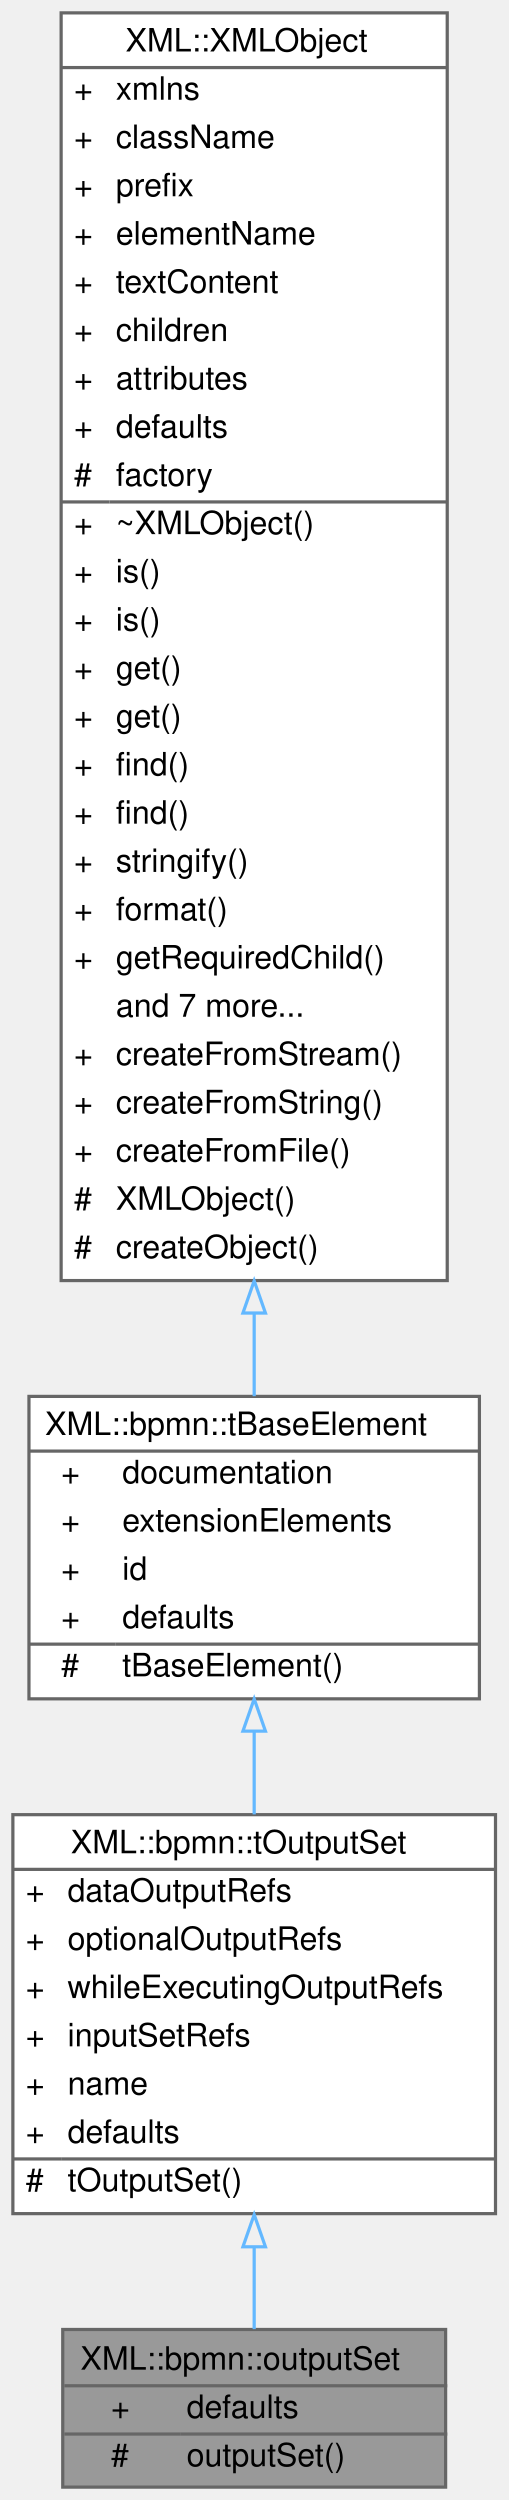
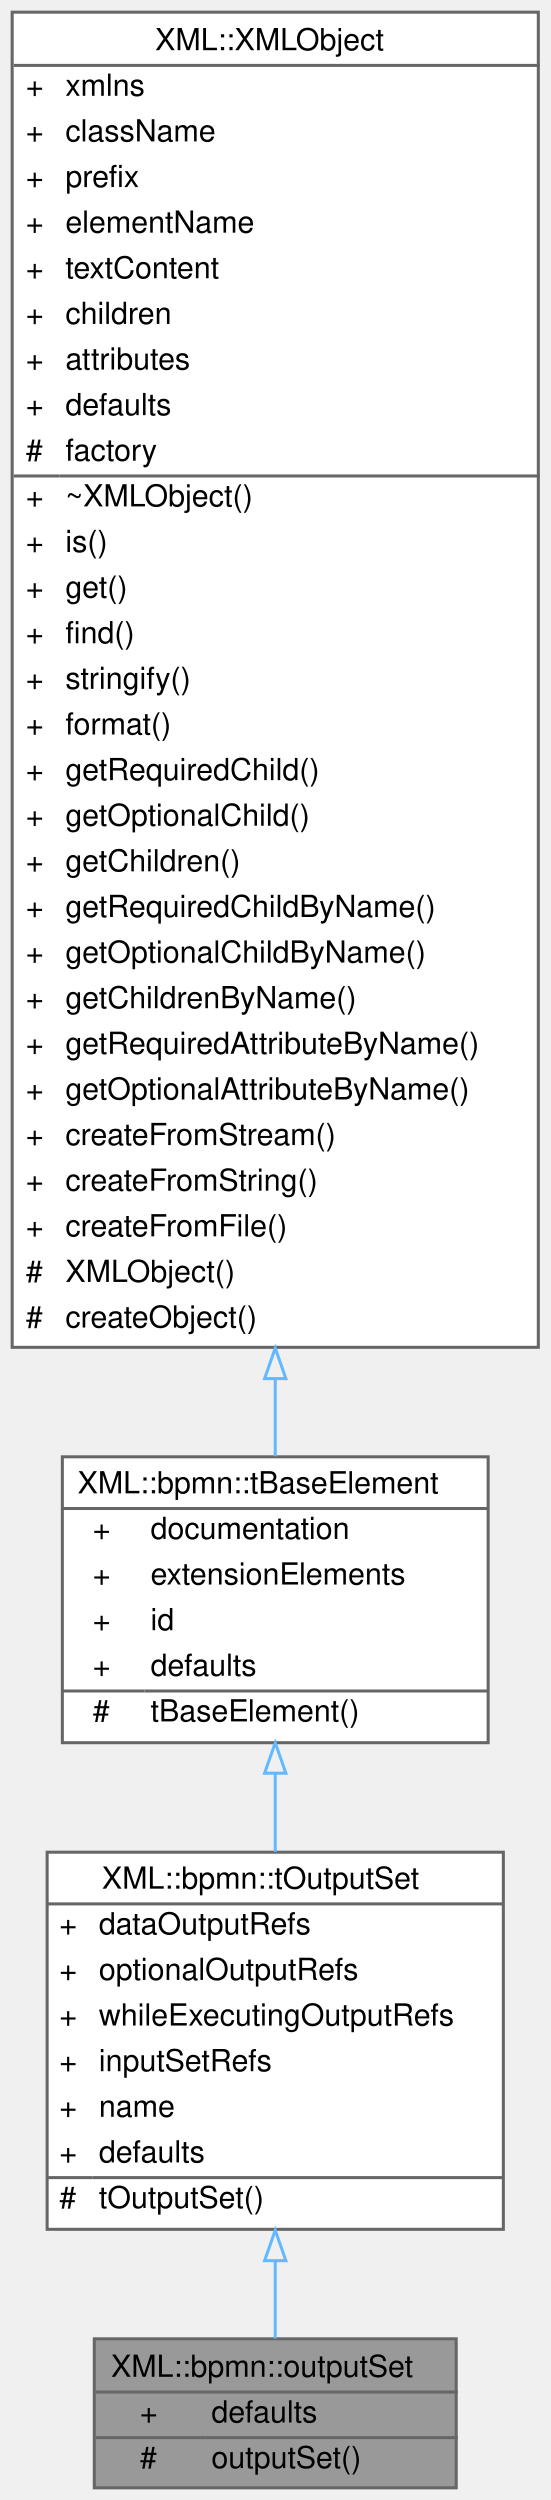
- <svg xmlns="http://www.w3.org/2000/svg" xmlns:xlink="http://www.w3.org/1999/xlink" width="158pt" height="777pt" viewBox="0.00 0.00 158.00 777.00">
-   <g id="graph0" class="graph" transform="scale(1 1) rotate(0) translate(4 773)">
+ <svg xmlns="http://www.w3.org/2000/svg" xmlns:xlink="http://www.w3.org/1999/xlink" width="181pt" height="822pt" viewBox="0.00 0.00 181.00 822.00">
+   <g id="graph0" class="graph" transform="scale(1 1) rotate(0) translate(4 818)">
    <g id="Node000001" class="node">
      <g id="a_Node000001">
        <a xlink:title=" ">
-           <polygon fill="#999999" stroke="transparent" points="134.5,-49 15.5,-49 15.5,0 134.5,0 134.5,-49" />
-           <text text-anchor="start" x="21" y="-36.5" font-family="Helvetica,sans-Serif" font-size="10.00">XML::bpmn::outputSet</text>
-           <text text-anchor="start" x="30.5" y="-21.5" font-family="Helvetica,sans-Serif" font-size="10.00">+</text>
-           <text text-anchor="start" x="54" y="-21.5" font-family="Helvetica,sans-Serif" font-size="10.00">defaults</text>
-           <text text-anchor="start" x="30.5" y="-6.5" font-family="Helvetica,sans-Serif" font-size="10.00">#</text>
-           <text text-anchor="start" x="54" y="-6.5" font-family="Helvetica,sans-Serif" font-size="10.00">outputSet()</text>
-           <polygon fill="#666666" stroke="#666666" points="16,-31.5 16,-31.5 135,-31.5 135,-31.5 16,-31.5" />
-           <polygon fill="#666666" stroke="#666666" points="16,-16.5 16,-16.5 52,-16.5 52,-16.5 16,-16.5" />
-           <polygon fill="#666666" stroke="#666666" points="52,-16.5 52,-16.5 135,-16.5 135,-16.5 52,-16.5" />
-           <polygon fill="none" stroke="#666666" points="15.5,0 15.5,-49 134.5,-49 134.5,0 15.5,0" />
+           <polygon fill="#999999" stroke="transparent" points="146,-49 27,-49 27,0 146,0 146,-49" />
+           <text text-anchor="start" x="32.5" y="-36.5" font-family="Helvetica,sans-Serif" font-size="10.00">XML::bpmn::outputSet</text>
+           <text text-anchor="start" x="42" y="-21.5" font-family="Helvetica,sans-Serif" font-size="10.00">+</text>
+           <text text-anchor="start" x="65.5" y="-21.5" font-family="Helvetica,sans-Serif" font-size="10.00">defaults</text>
+           <text text-anchor="start" x="42" y="-6.5" font-family="Helvetica,sans-Serif" font-size="10.00">#</text>
+           <text text-anchor="start" x="65.5" y="-6.5" font-family="Helvetica,sans-Serif" font-size="10.00">outputSet()</text>
+           <polygon fill="#666666" stroke="#666666" points="27.5,-31.5 27.5,-31.5 146.5,-31.5 146.5,-31.5 27.5,-31.5" />
+           <polygon fill="#666666" stroke="#666666" points="27.5,-16.5 27.5,-16.5 63.5,-16.5 63.5,-16.5 27.5,-16.5" />
+           <polygon fill="#666666" stroke="#666666" points="63.5,-16.5 63.5,-16.5 146.5,-16.5 146.5,-16.5 63.5,-16.5" />
+           <polygon fill="none" stroke="#666666" points="27,0 27,-49 146,-49 146,0 27,0" />
        </a>
      </g>
    </g>
    <g id="Node000002" class="node">
      <g id="a_Node000002">
        <a xlink:href="classXML_1_1bpmn_1_1tOutputSet.html" target="_top" xlink:title=" ">
-           <polygon fill="white" stroke="transparent" points="150,-209 0,-209 0,-85 150,-85 150,-209" />
-           <text text-anchor="start" x="18" y="-197" font-family="Helvetica,sans-Serif" font-size="10.00">XML::bpmn::tOutputSet</text>
-           <text text-anchor="start" x="4" y="-182" font-family="Helvetica,sans-Serif" font-size="10.00">+</text>
-           <text text-anchor="start" x="17" y="-182" font-family="Helvetica,sans-Serif" font-size="10.00">dataOutputRefs</text>
-           <text text-anchor="start" x="4" y="-167" font-family="Helvetica,sans-Serif" font-size="10.00">+</text>
-           <text text-anchor="start" x="17" y="-167" font-family="Helvetica,sans-Serif" font-size="10.00">optionalOutputRefs</text>
-           <text text-anchor="start" x="4" y="-152" font-family="Helvetica,sans-Serif" font-size="10.00">+</text>
-           <text text-anchor="start" x="17" y="-152" font-family="Helvetica,sans-Serif" font-size="10.00">whileExecutingOutputRefs</text>
-           <text text-anchor="start" x="4" y="-137" font-family="Helvetica,sans-Serif" font-size="10.00">+</text>
-           <text text-anchor="start" x="17" y="-137" font-family="Helvetica,sans-Serif" font-size="10.00">inputSetRefs</text>
-           <text text-anchor="start" x="4" y="-122" font-family="Helvetica,sans-Serif" font-size="10.00">+</text>
-           <text text-anchor="start" x="17" y="-122" font-family="Helvetica,sans-Serif" font-size="10.00">name</text>
-           <text text-anchor="start" x="4" y="-107" font-family="Helvetica,sans-Serif" font-size="10.00">+</text>
-           <text text-anchor="start" x="17" y="-107" font-family="Helvetica,sans-Serif" font-size="10.00">defaults</text>
-           <text text-anchor="start" x="4" y="-92" font-family="Helvetica,sans-Serif" font-size="10.00">#</text>
-           <text text-anchor="start" x="17" y="-92" font-family="Helvetica,sans-Serif" font-size="10.00">tOutputSet()</text>
-           <polygon fill="#666666" stroke="#666666" points="0,-192 0,-192 150,-192 150,-192 0,-192" />
-           <polygon fill="#666666" stroke="#666666" points="0,-102 0,-102 15,-102 15,-102 0,-102" />
-           <polygon fill="#666666" stroke="#666666" points="15,-102 15,-102 150,-102 150,-102 15,-102" />
-           <polygon fill="none" stroke="#666666" points="0,-85 0,-209 150,-209 150,-85 0,-85" />
+           <polygon fill="white" stroke="transparent" points="161.5,-209 11.5,-209 11.5,-85 161.5,-85 161.5,-209" />
+           <text text-anchor="start" x="29.5" y="-197" font-family="Helvetica,sans-Serif" font-size="10.00">XML::bpmn::tOutputSet</text>
+           <text text-anchor="start" x="15.5" y="-182" font-family="Helvetica,sans-Serif" font-size="10.00">+</text>
+           <text text-anchor="start" x="28.5" y="-182" font-family="Helvetica,sans-Serif" font-size="10.00">dataOutputRefs</text>
+           <text text-anchor="start" x="15.5" y="-167" font-family="Helvetica,sans-Serif" font-size="10.00">+</text>
+           <text text-anchor="start" x="28.5" y="-167" font-family="Helvetica,sans-Serif" font-size="10.00">optionalOutputRefs</text>
+           <text text-anchor="start" x="15.5" y="-152" font-family="Helvetica,sans-Serif" font-size="10.00">+</text>
+           <text text-anchor="start" x="28.5" y="-152" font-family="Helvetica,sans-Serif" font-size="10.00">whileExecutingOutputRefs</text>
+           <text text-anchor="start" x="15.5" y="-137" font-family="Helvetica,sans-Serif" font-size="10.00">+</text>
+           <text text-anchor="start" x="28.5" y="-137" font-family="Helvetica,sans-Serif" font-size="10.00">inputSetRefs</text>
+           <text text-anchor="start" x="15.5" y="-122" font-family="Helvetica,sans-Serif" font-size="10.00">+</text>
+           <text text-anchor="start" x="28.5" y="-122" font-family="Helvetica,sans-Serif" font-size="10.00">name</text>
+           <text text-anchor="start" x="15.5" y="-107" font-family="Helvetica,sans-Serif" font-size="10.00">+</text>
+           <text text-anchor="start" x="28.5" y="-107" font-family="Helvetica,sans-Serif" font-size="10.00">defaults</text>
+           <text text-anchor="start" x="15.5" y="-92" font-family="Helvetica,sans-Serif" font-size="10.00">#</text>
+           <text text-anchor="start" x="28.5" y="-92" font-family="Helvetica,sans-Serif" font-size="10.00">tOutputSet()</text>
+           <polygon fill="#666666" stroke="#666666" points="11.5,-192 11.5,-192 161.5,-192 161.5,-192 11.5,-192" />
+           <polygon fill="#666666" stroke="#666666" points="11.5,-102 11.5,-102 26.5,-102 26.5,-102 11.5,-102" />
+           <polygon fill="#666666" stroke="#666666" points="26.5,-102 26.5,-102 161.5,-102 161.5,-102 26.5,-102" />
+           <polygon fill="none" stroke="#666666" points="11.5,-85 11.5,-209 161.5,-209 161.5,-85 11.5,-85" />
        </a>
      </g>
    </g>
    <g id="edge1_Node000001_Node000002" class="edge">
      <g id="a_edge1_Node000001_Node000002">
        <a xlink:title=" ">
-           <path fill="none" stroke="#63b8ff" d="M75,-74.65C75,-65.48 75,-56.67 75,-49.1" />
-           <polygon fill="none" stroke="#63b8ff" points="71.5,-74.69 75,-84.69 78.5,-74.69 71.5,-74.69" />
+           <path fill="none" stroke="#63b8ff" d="M86.5,-74.65C86.5,-65.48 86.5,-56.67 86.5,-49.1" />
+           <polygon fill="none" stroke="#63b8ff" points="83,-74.69 86.5,-84.69 90,-74.69 83,-74.69" />
        </a>
      </g>
    </g>
    <g id="Node000003" class="node">
      <g id="a_Node000003">
        <a xlink:href="classXML_1_1bpmn_1_1tBaseElement.html" target="_top" xlink:title=" ">
-           <polygon fill="white" stroke="transparent" points="145,-339 5,-339 5,-245 145,-245 145,-339" />
-           <text text-anchor="start" x="10" y="-327" font-family="Helvetica,sans-Serif" font-size="10.00">XML::bpmn::tBaseElement</text>
-           <text text-anchor="start" x="15" y="-312" font-family="Helvetica,sans-Serif" font-size="10.00">+</text>
-           <text text-anchor="start" x="34" y="-312" font-family="Helvetica,sans-Serif" font-size="10.00">documentation</text>
-           <text text-anchor="start" x="15" y="-297" font-family="Helvetica,sans-Serif" font-size="10.00">+</text>
-           <text text-anchor="start" x="34" y="-297" font-family="Helvetica,sans-Serif" font-size="10.00">extensionElements</text>
-           <text text-anchor="start" x="15" y="-282" font-family="Helvetica,sans-Serif" font-size="10.00">+</text>
-           <text text-anchor="start" x="34" y="-282" font-family="Helvetica,sans-Serif" font-size="10.00">id</text>
-           <text text-anchor="start" x="15" y="-267" font-family="Helvetica,sans-Serif" font-size="10.00">+</text>
-           <text text-anchor="start" x="34" y="-267" font-family="Helvetica,sans-Serif" font-size="10.00">defaults</text>
-           <text text-anchor="start" x="15" y="-252" font-family="Helvetica,sans-Serif" font-size="10.00">#</text>
-           <text text-anchor="start" x="34" y="-252" font-family="Helvetica,sans-Serif" font-size="10.00">tBaseElement()</text>
-           <polygon fill="#666666" stroke="#666666" points="5,-322 5,-322 145,-322 145,-322 5,-322" />
-           <polygon fill="#666666" stroke="#666666" points="5,-262 5,-262 32,-262 32,-262 5,-262" />
-           <polygon fill="#666666" stroke="#666666" points="32,-262 32,-262 145,-262 145,-262 32,-262" />
-           <polygon fill="none" stroke="#666666" points="5,-245 5,-339 145,-339 145,-245 5,-245" />
+           <polygon fill="white" stroke="transparent" points="156.5,-339 16.5,-339 16.5,-245 156.5,-245 156.5,-339" />
+           <text text-anchor="start" x="21.5" y="-327" font-family="Helvetica,sans-Serif" font-size="10.00">XML::bpmn::tBaseElement</text>
+           <text text-anchor="start" x="26.5" y="-312" font-family="Helvetica,sans-Serif" font-size="10.00">+</text>
+           <text text-anchor="start" x="45.5" y="-312" font-family="Helvetica,sans-Serif" font-size="10.00">documentation</text>
+           <text text-anchor="start" x="26.5" y="-297" font-family="Helvetica,sans-Serif" font-size="10.00">+</text>
+           <text text-anchor="start" x="45.5" y="-297" font-family="Helvetica,sans-Serif" font-size="10.00">extensionElements</text>
+           <text text-anchor="start" x="26.5" y="-282" font-family="Helvetica,sans-Serif" font-size="10.00">+</text>
+           <text text-anchor="start" x="45.5" y="-282" font-family="Helvetica,sans-Serif" font-size="10.00">id</text>
+           <text text-anchor="start" x="26.5" y="-267" font-family="Helvetica,sans-Serif" font-size="10.00">+</text>
+           <text text-anchor="start" x="45.5" y="-267" font-family="Helvetica,sans-Serif" font-size="10.00">defaults</text>
+           <text text-anchor="start" x="26.5" y="-252" font-family="Helvetica,sans-Serif" font-size="10.00">#</text>
+           <text text-anchor="start" x="45.5" y="-252" font-family="Helvetica,sans-Serif" font-size="10.00">tBaseElement()</text>
+           <polygon fill="#666666" stroke="#666666" points="16.5,-322 16.5,-322 156.5,-322 156.5,-322 16.5,-322" />
+           <polygon fill="#666666" stroke="#666666" points="16.5,-262 16.5,-262 43.5,-262 43.5,-262 16.5,-262" />
+           <polygon fill="#666666" stroke="#666666" points="43.5,-262 43.5,-262 156.5,-262 156.5,-262 43.5,-262" />
+           <polygon fill="none" stroke="#666666" points="16.5,-245 16.5,-339 156.5,-339 156.5,-245 16.5,-245" />
        </a>
      </g>
    </g>
    <g id="edge2_Node000002_Node000003" class="edge">
      <g id="a_edge2_Node000002_Node000003">
        <a xlink:title=" ">
-           <path fill="none" stroke="#63b8ff" d="M75,-234.84C75,-226.38 75,-217.63 75,-209.08" />
-           <polygon fill="none" stroke="#63b8ff" points="71.5,-234.97 75,-244.97 78.5,-234.97 71.5,-234.97" />
+           <path fill="none" stroke="#63b8ff" d="M86.5,-234.84C86.5,-226.38 86.5,-217.63 86.5,-209.08" />
+           <polygon fill="none" stroke="#63b8ff" points="83,-234.97 86.5,-244.97 90,-234.97 83,-234.97" />
        </a>
      </g>
    </g>
    <g id="Node000004" class="node">
      <g id="a_Node000004">
        <a xlink:href="classXML_1_1XMLObject.html" target="_top" xlink:title="A class representing a node in an XML-tree.">
-           <polygon fill="white" stroke="transparent" points="135,-769 15,-769 15,-375 135,-375 135,-769" />
-           <text text-anchor="start" x="35" y="-757" font-family="Helvetica,sans-Serif" font-size="10.00">XML::XMLObject</text>
-           <text text-anchor="start" x="19" y="-742" font-family="Helvetica,sans-Serif" font-size="10.00">+</text>
-           <text text-anchor="start" x="32" y="-742" font-family="Helvetica,sans-Serif" font-size="10.00">xmlns</text>
-           <text text-anchor="start" x="19" y="-727" font-family="Helvetica,sans-Serif" font-size="10.00">+</text>
-           <text text-anchor="start" x="32" y="-727" font-family="Helvetica,sans-Serif" font-size="10.00">className</text>
-           <text text-anchor="start" x="19" y="-712" font-family="Helvetica,sans-Serif" font-size="10.00">+</text>
-           <text text-anchor="start" x="32" y="-712" font-family="Helvetica,sans-Serif" font-size="10.00">prefix</text>
-           <text text-anchor="start" x="19" y="-697" font-family="Helvetica,sans-Serif" font-size="10.00">+</text>
-           <text text-anchor="start" x="32" y="-697" font-family="Helvetica,sans-Serif" font-size="10.00">elementName</text>
-           <text text-anchor="start" x="19" y="-682" font-family="Helvetica,sans-Serif" font-size="10.00">+</text>
-           <text text-anchor="start" x="32" y="-682" font-family="Helvetica,sans-Serif" font-size="10.00">textContent</text>
-           <text text-anchor="start" x="19" y="-667" font-family="Helvetica,sans-Serif" font-size="10.00">+</text>
-           <text text-anchor="start" x="32" y="-667" font-family="Helvetica,sans-Serif" font-size="10.00">children</text>
-           <text text-anchor="start" x="19" y="-652" font-family="Helvetica,sans-Serif" font-size="10.00">+</text>
-           <text text-anchor="start" x="32" y="-652" font-family="Helvetica,sans-Serif" font-size="10.00">attributes</text>
-           <text text-anchor="start" x="19" y="-637" font-family="Helvetica,sans-Serif" font-size="10.00">+</text>
-           <text text-anchor="start" x="32" y="-637" font-family="Helvetica,sans-Serif" font-size="10.00">defaults</text>
-           <text text-anchor="start" x="19" y="-622" font-family="Helvetica,sans-Serif" font-size="10.00">#</text>
-           <text text-anchor="start" x="32" y="-622" font-family="Helvetica,sans-Serif" font-size="10.00">factory</text>
-           <text text-anchor="start" x="19" y="-607" font-family="Helvetica,sans-Serif" font-size="10.00">+</text>
-           <text text-anchor="start" x="32" y="-607" font-family="Helvetica,sans-Serif" font-size="10.00">~XMLObject()</text>
-           <text text-anchor="start" x="19" y="-592" font-family="Helvetica,sans-Serif" font-size="10.00">+</text>
-           <text text-anchor="start" x="32" y="-592" font-family="Helvetica,sans-Serif" font-size="10.00">is()</text>
-           <text text-anchor="start" x="19" y="-577" font-family="Helvetica,sans-Serif" font-size="10.00">+</text>
-           <text text-anchor="start" x="32" y="-577" font-family="Helvetica,sans-Serif" font-size="10.00">is()</text>
-           <text text-anchor="start" x="19" y="-562" font-family="Helvetica,sans-Serif" font-size="10.00">+</text>
-           <text text-anchor="start" x="32" y="-562" font-family="Helvetica,sans-Serif" font-size="10.00">get()</text>
-           <text text-anchor="start" x="19" y="-547" font-family="Helvetica,sans-Serif" font-size="10.00">+</text>
-           <text text-anchor="start" x="32" y="-547" font-family="Helvetica,sans-Serif" font-size="10.00">get()</text>
-           <text text-anchor="start" x="19" y="-532" font-family="Helvetica,sans-Serif" font-size="10.00">+</text>
-           <text text-anchor="start" x="32" y="-532" font-family="Helvetica,sans-Serif" font-size="10.00">find()</text>
-           <text text-anchor="start" x="19" y="-517" font-family="Helvetica,sans-Serif" font-size="10.00">+</text>
-           <text text-anchor="start" x="32" y="-517" font-family="Helvetica,sans-Serif" font-size="10.00">find()</text>
-           <text text-anchor="start" x="19" y="-502" font-family="Helvetica,sans-Serif" font-size="10.00">+</text>
-           <text text-anchor="start" x="32" y="-502" font-family="Helvetica,sans-Serif" font-size="10.00">stringify()</text>
-           <text text-anchor="start" x="19" y="-487" font-family="Helvetica,sans-Serif" font-size="10.00">+</text>
-           <text text-anchor="start" x="32" y="-487" font-family="Helvetica,sans-Serif" font-size="10.00">format()</text>
-           <text text-anchor="start" x="19" y="-472" font-family="Helvetica,sans-Serif" font-size="10.00">+</text>
-           <text text-anchor="start" x="32" y="-472" font-family="Helvetica,sans-Serif" font-size="10.00">getRequiredChild()</text>
-           <text text-anchor="start" x="32" y="-457" font-family="Helvetica,sans-Serif" font-size="10.00">and 7 more...</text>
-           <text text-anchor="start" x="19" y="-442" font-family="Helvetica,sans-Serif" font-size="10.00">+</text>
-           <text text-anchor="start" x="32" y="-442" font-family="Helvetica,sans-Serif" font-size="10.00">createFromStream()</text>
-           <text text-anchor="start" x="19" y="-427" font-family="Helvetica,sans-Serif" font-size="10.00">+</text>
-           <text text-anchor="start" x="32" y="-427" font-family="Helvetica,sans-Serif" font-size="10.00">createFromString()</text>
-           <text text-anchor="start" x="19" y="-412" font-family="Helvetica,sans-Serif" font-size="10.00">+</text>
-           <text text-anchor="start" x="32" y="-412" font-family="Helvetica,sans-Serif" font-size="10.00">createFromFile()</text>
-           <text text-anchor="start" x="19" y="-397" font-family="Helvetica,sans-Serif" font-size="10.00">#</text>
-           <text text-anchor="start" x="32" y="-397" font-family="Helvetica,sans-Serif" font-size="10.00">XMLObject()</text>
-           <text text-anchor="start" x="19" y="-382" font-family="Helvetica,sans-Serif" font-size="10.00">#</text>
-           <text text-anchor="start" x="32" y="-382" font-family="Helvetica,sans-Serif" font-size="10.00">createObject()</text>
-           <polygon fill="#666666" stroke="#666666" points="15,-752 15,-752 135,-752 135,-752 15,-752" />
-           <polygon fill="#666666" stroke="#666666" points="15,-617 15,-617 30,-617 30,-617 15,-617" />
-           <polygon fill="#666666" stroke="#666666" points="30,-617 30,-617 135,-617 135,-617 30,-617" />
-           <polygon fill="none" stroke="#666666" points="15,-375 15,-769 135,-769 135,-375 15,-375" />
+           <polygon fill="white" stroke="transparent" points="173,-814 0,-814 0,-375 173,-375 173,-814" />
+           <text text-anchor="start" x="47" y="-801.5" font-family="Helvetica,sans-Serif" font-size="10.00">XML::XMLObject</text>
+           <text text-anchor="start" x="4.5" y="-786.5" font-family="Helvetica,sans-Serif" font-size="10.00">+</text>
+           <text text-anchor="start" x="17.5" y="-786.5" font-family="Helvetica,sans-Serif" font-size="10.00">xmlns</text>
+           <text text-anchor="start" x="4.5" y="-771.5" font-family="Helvetica,sans-Serif" font-size="10.00">+</text>
+           <text text-anchor="start" x="17.5" y="-771.5" font-family="Helvetica,sans-Serif" font-size="10.00">className</text>
+           <text text-anchor="start" x="4.5" y="-756.5" font-family="Helvetica,sans-Serif" font-size="10.00">+</text>
+           <text text-anchor="start" x="17.5" y="-756.5" font-family="Helvetica,sans-Serif" font-size="10.00">prefix</text>
+           <text text-anchor="start" x="4.5" y="-741.5" font-family="Helvetica,sans-Serif" font-size="10.00">+</text>
+           <text text-anchor="start" x="17.5" y="-741.5" font-family="Helvetica,sans-Serif" font-size="10.00">elementName</text>
+           <text text-anchor="start" x="4.5" y="-726.5" font-family="Helvetica,sans-Serif" font-size="10.00">+</text>
+           <text text-anchor="start" x="17.5" y="-726.5" font-family="Helvetica,sans-Serif" font-size="10.00">textContent</text>
+           <text text-anchor="start" x="4.5" y="-711.5" font-family="Helvetica,sans-Serif" font-size="10.00">+</text>
+           <text text-anchor="start" x="17.5" y="-711.5" font-family="Helvetica,sans-Serif" font-size="10.00">children</text>
+           <text text-anchor="start" x="4.5" y="-696.5" font-family="Helvetica,sans-Serif" font-size="10.00">+</text>
+           <text text-anchor="start" x="17.5" y="-696.5" font-family="Helvetica,sans-Serif" font-size="10.00">attributes</text>
+           <text text-anchor="start" x="4.5" y="-681.5" font-family="Helvetica,sans-Serif" font-size="10.00">+</text>
+           <text text-anchor="start" x="17.5" y="-681.5" font-family="Helvetica,sans-Serif" font-size="10.00">defaults</text>
+           <text text-anchor="start" x="4.5" y="-666.5" font-family="Helvetica,sans-Serif" font-size="10.00">#</text>
+           <text text-anchor="start" x="17.5" y="-666.5" font-family="Helvetica,sans-Serif" font-size="10.00">factory</text>
+           <text text-anchor="start" x="4.5" y="-651.5" font-family="Helvetica,sans-Serif" font-size="10.00">+</text>
+           <text text-anchor="start" x="17.5" y="-651.5" font-family="Helvetica,sans-Serif" font-size="10.00">~XMLObject()</text>
+           <text text-anchor="start" x="4.5" y="-636.5" font-family="Helvetica,sans-Serif" font-size="10.00">+</text>
+           <text text-anchor="start" x="17.5" y="-636.5" font-family="Helvetica,sans-Serif" font-size="10.00">is()</text>
+           <text text-anchor="start" x="4.5" y="-621.5" font-family="Helvetica,sans-Serif" font-size="10.00">+</text>
+           <text text-anchor="start" x="17.5" y="-621.5" font-family="Helvetica,sans-Serif" font-size="10.00">get()</text>
+           <text text-anchor="start" x="4.5" y="-606.5" font-family="Helvetica,sans-Serif" font-size="10.00">+</text>
+           <text text-anchor="start" x="17.5" y="-606.5" font-family="Helvetica,sans-Serif" font-size="10.00">find()</text>
+           <text text-anchor="start" x="4.5" y="-591.5" font-family="Helvetica,sans-Serif" font-size="10.00">+</text>
+           <text text-anchor="start" x="17.5" y="-591.5" font-family="Helvetica,sans-Serif" font-size="10.00">stringify()</text>
+           <text text-anchor="start" x="4.5" y="-576.5" font-family="Helvetica,sans-Serif" font-size="10.00">+</text>
+           <text text-anchor="start" x="17.5" y="-576.5" font-family="Helvetica,sans-Serif" font-size="10.00">format()</text>
+           <text text-anchor="start" x="4.5" y="-561.5" font-family="Helvetica,sans-Serif" font-size="10.00">+</text>
+           <text text-anchor="start" x="17.5" y="-561.5" font-family="Helvetica,sans-Serif" font-size="10.00">getRequiredChild()</text>
+           <text text-anchor="start" x="4.5" y="-546.5" font-family="Helvetica,sans-Serif" font-size="10.00">+</text>
+           <text text-anchor="start" x="17.5" y="-546.5" font-family="Helvetica,sans-Serif" font-size="10.00">getOptionalChild()</text>
+           <text text-anchor="start" x="4.5" y="-531.5" font-family="Helvetica,sans-Serif" font-size="10.00">+</text>
+           <text text-anchor="start" x="17.5" y="-531.5" font-family="Helvetica,sans-Serif" font-size="10.00">getChildren()</text>
+           <text text-anchor="start" x="4.5" y="-516.5" font-family="Helvetica,sans-Serif" font-size="10.00">+</text>
+           <text text-anchor="start" x="17.5" y="-516.5" font-family="Helvetica,sans-Serif" font-size="10.00">getRequiredChildByName()</text>
+           <text text-anchor="start" x="4.5" y="-501.5" font-family="Helvetica,sans-Serif" font-size="10.00">+</text>
+           <text text-anchor="start" x="17.5" y="-501.5" font-family="Helvetica,sans-Serif" font-size="10.00">getOptionalChildByName()</text>
+           <text text-anchor="start" x="4.5" y="-486.5" font-family="Helvetica,sans-Serif" font-size="10.00">+</text>
+           <text text-anchor="start" x="17.5" y="-486.5" font-family="Helvetica,sans-Serif" font-size="10.00">getChildrenByName()</text>
+           <text text-anchor="start" x="4.5" y="-471.5" font-family="Helvetica,sans-Serif" font-size="10.00">+</text>
+           <text text-anchor="start" x="17.5" y="-471.5" font-family="Helvetica,sans-Serif" font-size="10.00">getRequiredAttributeByName()</text>
+           <text text-anchor="start" x="4.5" y="-456.5" font-family="Helvetica,sans-Serif" font-size="10.00">+</text>
+           <text text-anchor="start" x="17.5" y="-456.5" font-family="Helvetica,sans-Serif" font-size="10.00">getOptionalAttributeByName()</text>
+           <text text-anchor="start" x="4.5" y="-441.5" font-family="Helvetica,sans-Serif" font-size="10.00">+</text>
+           <text text-anchor="start" x="17.5" y="-441.5" font-family="Helvetica,sans-Serif" font-size="10.00">createFromStream()</text>
+           <text text-anchor="start" x="4.5" y="-426.5" font-family="Helvetica,sans-Serif" font-size="10.00">+</text>
+           <text text-anchor="start" x="17.5" y="-426.5" font-family="Helvetica,sans-Serif" font-size="10.00">createFromString()</text>
+           <text text-anchor="start" x="4.5" y="-411.5" font-family="Helvetica,sans-Serif" font-size="10.00">+</text>
+           <text text-anchor="start" x="17.5" y="-411.5" font-family="Helvetica,sans-Serif" font-size="10.00">createFromFile()</text>
+           <text text-anchor="start" x="4.5" y="-396.5" font-family="Helvetica,sans-Serif" font-size="10.00">#</text>
+           <text text-anchor="start" x="17.5" y="-396.5" font-family="Helvetica,sans-Serif" font-size="10.00">XMLObject()</text>
+           <text text-anchor="start" x="4.5" y="-381.5" font-family="Helvetica,sans-Serif" font-size="10.00">#</text>
+           <text text-anchor="start" x="17.5" y="-381.5" font-family="Helvetica,sans-Serif" font-size="10.00">createObject()</text>
+           <polygon fill="#666666" stroke="#666666" points="0.5,-796.5 0.5,-796.5 173.5,-796.5 173.5,-796.5 0.5,-796.5" />
+           <polygon fill="#666666" stroke="#666666" points="0.5,-661.5 0.5,-661.5 15.5,-661.5 15.5,-661.5 0.5,-661.5" />
+           <polygon fill="#666666" stroke="#666666" points="15.5,-661.5 15.5,-661.5 173.5,-661.5 173.5,-661.5 15.5,-661.5" />
+           <polygon fill="none" stroke="#666666" points="0,-375 0,-814 173,-814 173,-375 0,-375" />
        </a>
      </g>
    </g>
    <g id="edge3_Node000003_Node000004" class="edge">
      <g id="a_edge3_Node000003_Node000004">
        <a xlink:title=" ">
-           <path fill="none" stroke="#63b8ff" d="M75,-364.78C75,-355.62 75,-346.97 75,-339.06" />
-           <polygon fill="none" stroke="#63b8ff" points="71.5,-364.91 75,-374.91 78.5,-364.91 71.5,-364.91" />
+           <path fill="none" stroke="#63b8ff" d="M86.5,-364.65C86.5,-355.56 86.5,-347 86.5,-339.18" />
+           <polygon fill="none" stroke="#63b8ff" points="83,-364.72 86.5,-374.72 90,-364.72 83,-364.72" />
        </a>
      </g>
    </g>
  </g>
</svg>
